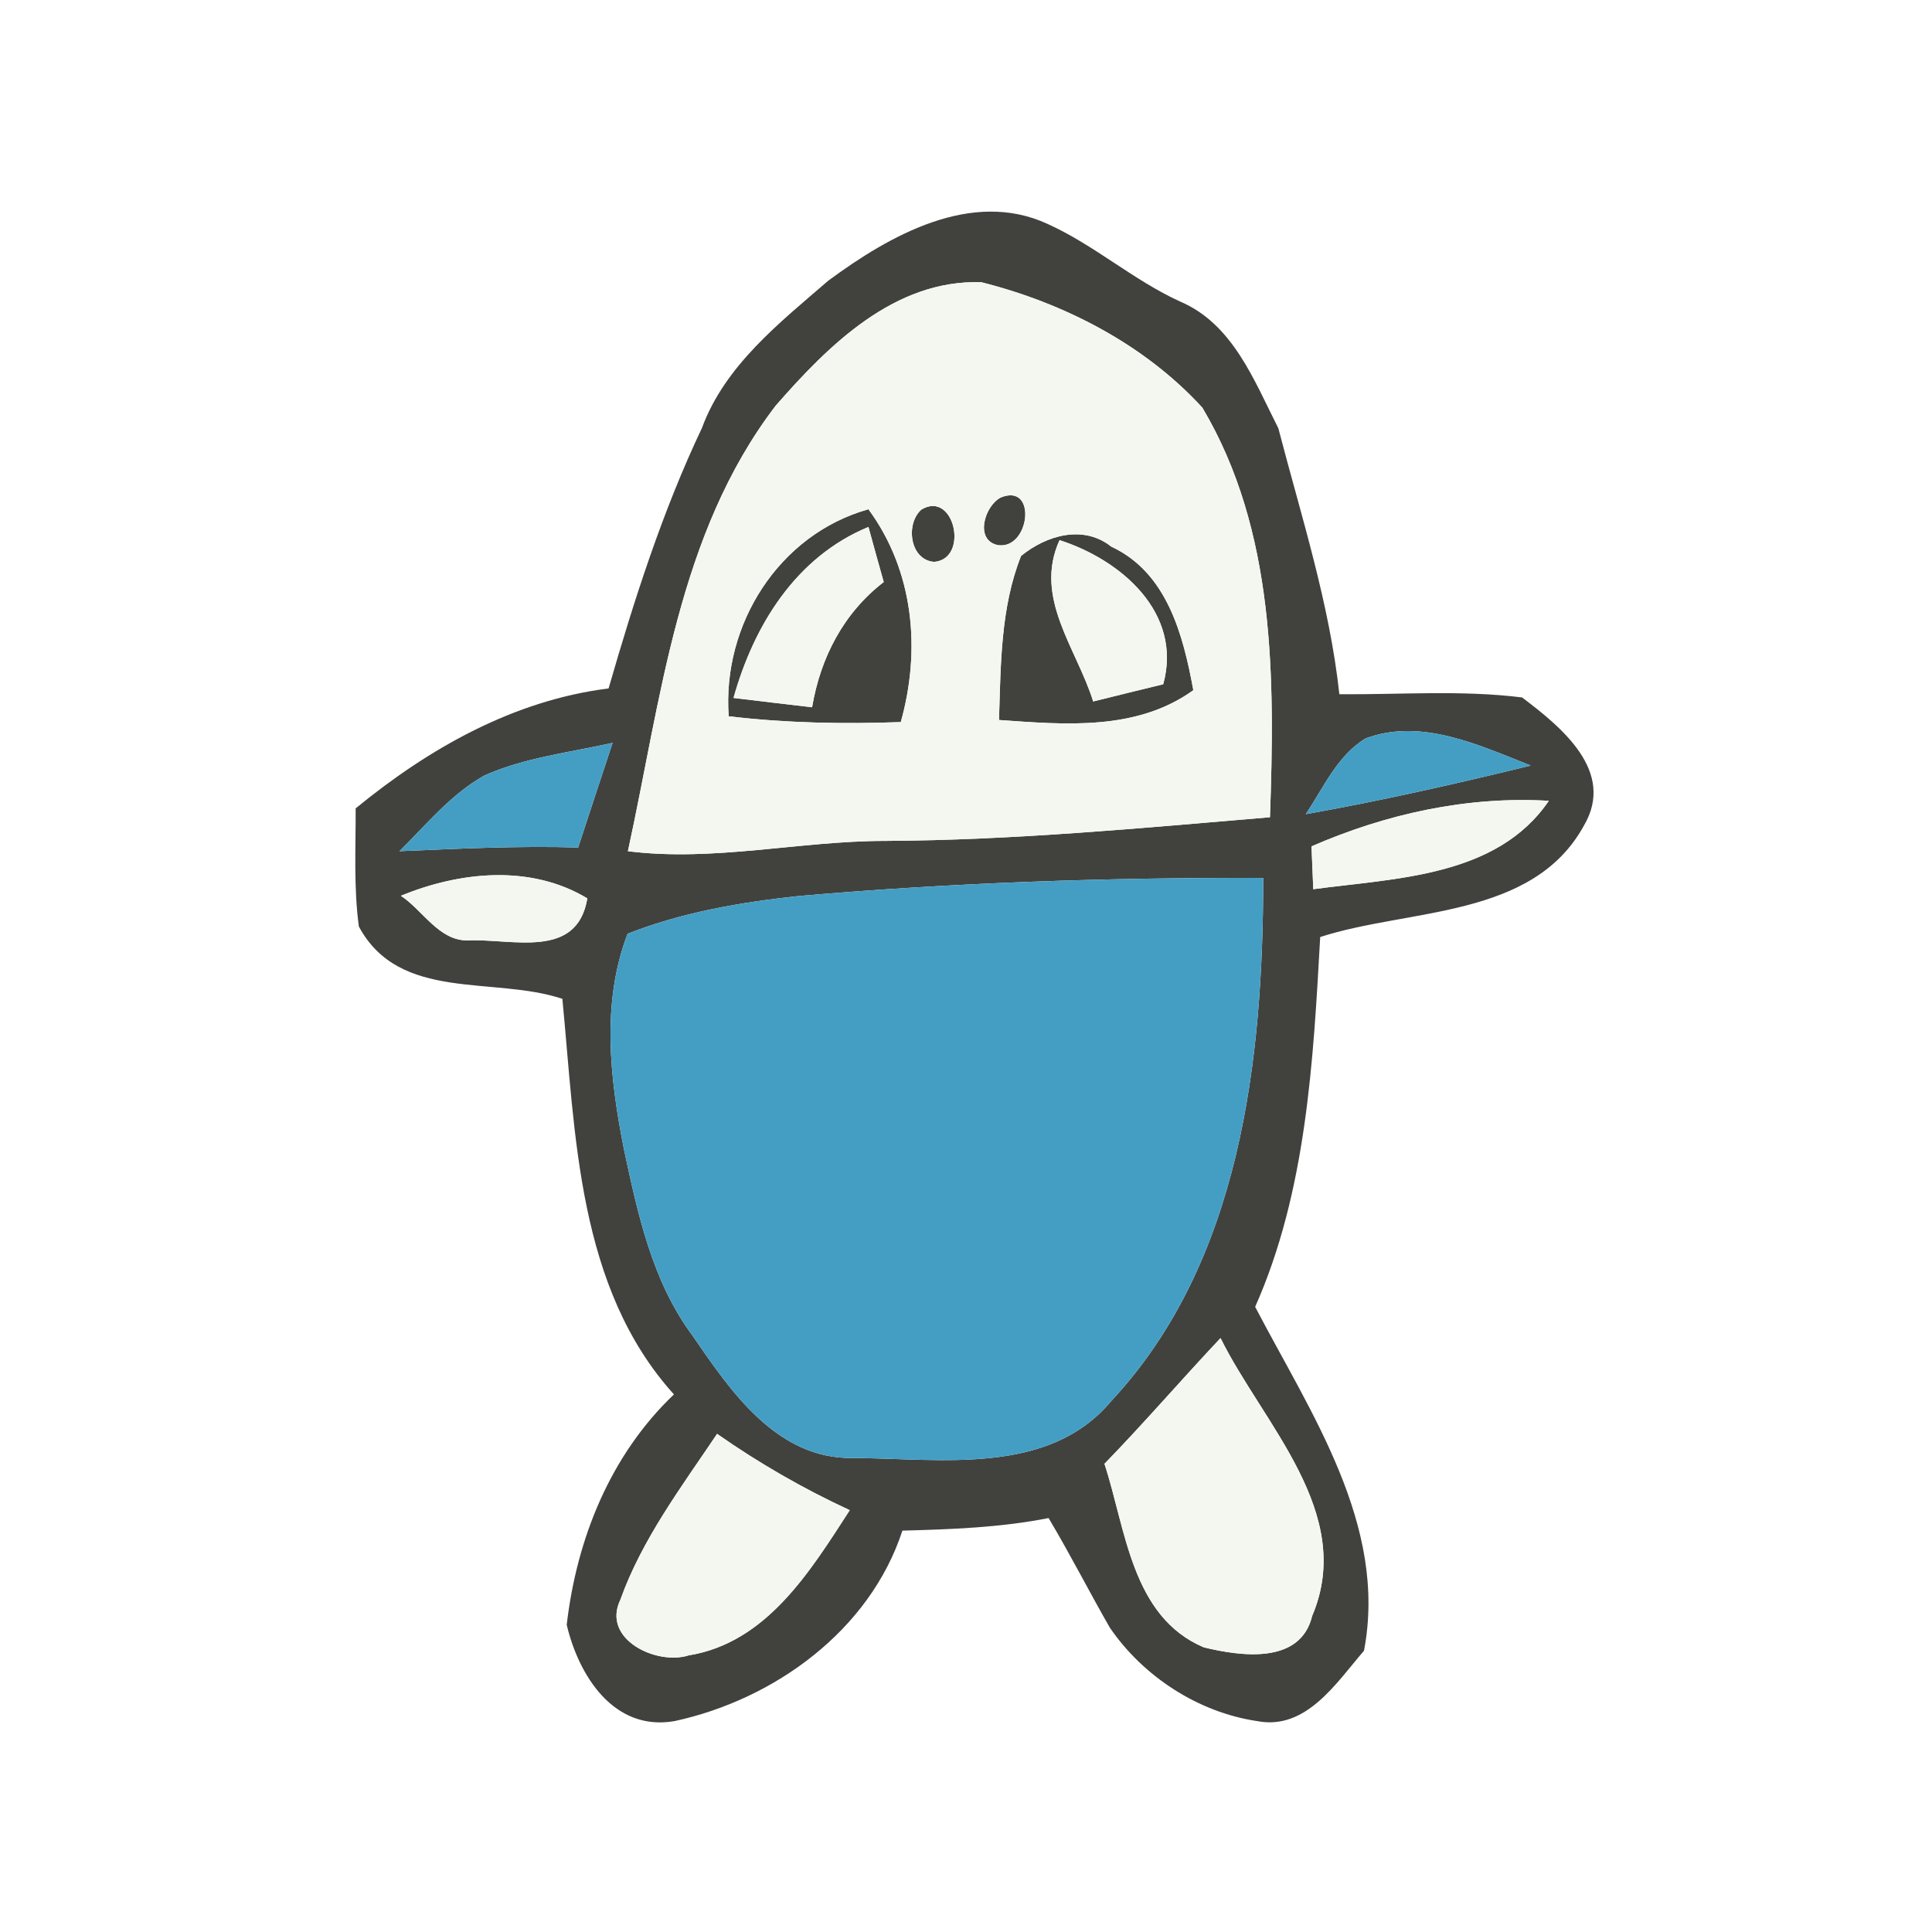
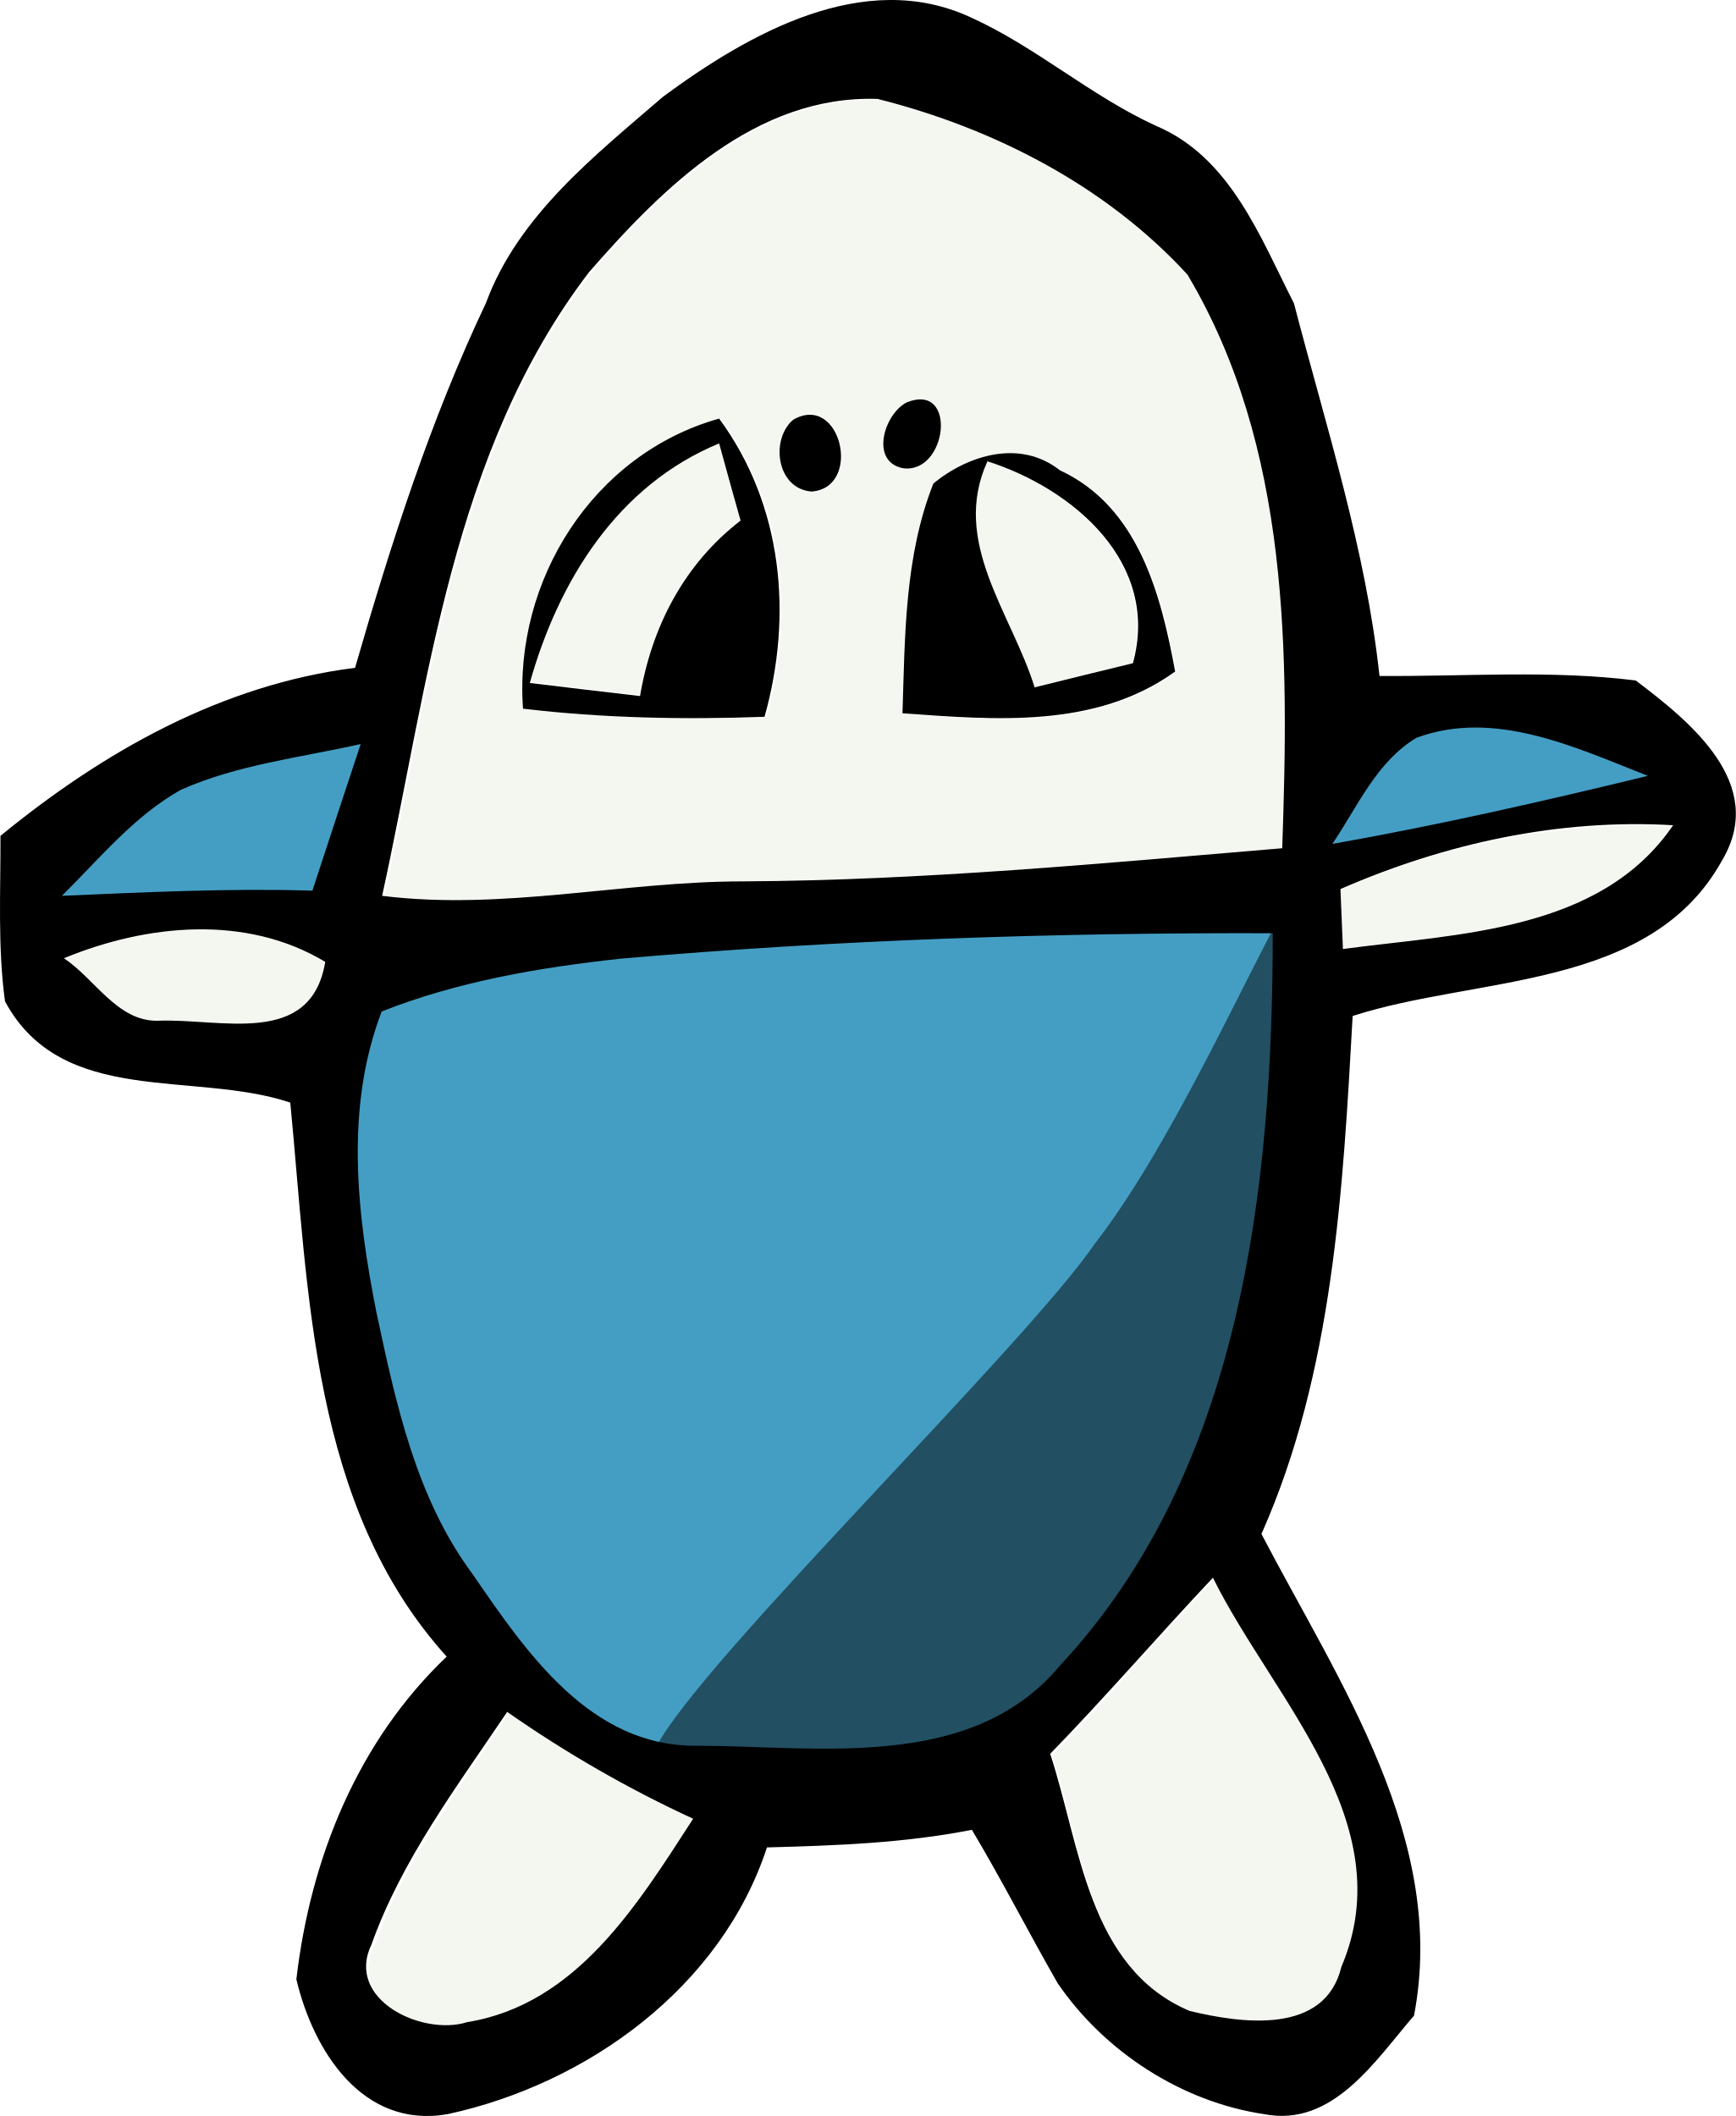
- <svg xmlns="http://www.w3.org/2000/svg" width="120pt" height="120pt" viewBox="0 0 120 120" version="1.1">
-   <g id="#41423eff">
-     <path fill="#41423e" opacity="1.00" d=" M 51.45 17.43 C 55.23 14.64 60.34 11.72 65.07 13.91 C 67.97 15.22 70.39 17.40 73.30 18.73 C 76.58 20.12 77.90 23.65 79.40 26.60 C 80.82 32.06 82.58 37.48 83.19 43.12 C 86.97 43.15 90.78 42.85 94.54 43.32 C 96.96 45.15 100.37 47.90 98.38 51.28 C 95.20 57.07 87.53 56.41 82.00 58.20 C 81.57 65.92 81.14 74.01 77.96 81.17 C 81.39 87.75 86.21 94.73 84.72 102.53 C 83.00 104.52 81.13 107.49 78.08 106.90 C 74.44 106.36 71.01 104.14 68.93 101.09 C 67.64 98.84 66.46 96.52 65.13 94.29 C 62.14 94.88 59.09 94.99 56.05 95.07 C 54.02 101.28 48.09 105.56 41.90 106.90 C 38.13 107.56 35.95 104.09 35.20 100.92 C 35.82 95.57 37.91 90.37 41.86 86.61 C 35.85 79.95 35.75 70.48 34.93 62.04 C 30.65 60.61 24.82 62.25 22.29 57.55 C 21.96 55.12 22.10 52.65 22.09 50.21 C 26.63 46.49 31.89 43.50 37.80 42.76 C 39.39 37.25 41.14 31.77 43.60 26.58 C 45.03 22.70 48.42 20.05 51.45 17.43 M 48.17 25.21 C 42.09 33.17 41.07 43.41 39.00 52.87 C 44.33 53.54 49.65 52.23 54.98 52.23 C 62.97 52.19 70.92 51.43 78.88 50.76 C 79.18 42.14 79.23 32.97 74.68 25.32 C 71.07 21.38 66.08 18.82 60.95 17.53 C 55.56 17.35 51.45 21.45 48.17 25.21 M 84.83 45.86 C 83.06 46.92 82.21 48.93 81.10 50.57 C 85.79 49.74 90.44 48.68 95.08 47.55 C 91.87 46.29 88.30 44.58 84.83 45.86 M 30.08 48.17 C 28.00 49.34 26.48 51.22 24.81 52.87 C 28.50 52.71 32.21 52.53 35.91 52.64 C 36.62 50.47 37.33 48.31 38.05 46.14 C 35.38 46.74 32.60 47.05 30.08 48.17 M 81.46 52.57 C 81.49 53.23 81.54 54.57 81.57 55.23 C 86.68 54.54 92.97 54.48 96.20 49.74 C 91.13 49.44 86.09 50.55 81.46 52.57 M 24.90 55.64 C 26.26 56.53 27.26 58.44 29.05 58.41 C 31.84 58.29 35.84 59.62 36.48 55.80 C 32.96 53.68 28.56 54.13 24.90 55.64 M 49.54 55.66 C 45.96 56.05 42.34 56.67 38.98 58.00 C 37.34 62.28 37.88 66.97 38.75 71.36 C 39.61 75.38 40.50 79.57 43.00 82.94 C 45.39 86.42 48.24 90.64 52.99 90.56 C 58.41 90.58 65.12 91.70 69.03 87.01 C 77.07 78.39 78.46 65.80 78.46 54.53 C 68.81 54.50 59.16 54.82 49.54 55.66 M 68.60 90.92 C 69.93 94.96 70.27 100.41 74.77 102.32 C 77.08 102.88 80.77 103.40 81.50 100.37 C 84.22 93.98 78.44 88.44 75.81 83.11 C 73.38 85.69 71.07 88.38 68.60 90.92 M 38.53 99.37 C 37.35 101.82 40.78 103.45 42.77 102.82 C 47.63 102.03 50.33 97.58 52.78 93.80 C 49.90 92.47 47.14 90.88 44.54 89.06 C 42.33 92.35 39.87 95.61 38.53 99.37 Z" />
-     <path fill="#41423e" opacity="1.00" d=" M 57.23 31.65 C 59.28 30.42 60.22 34.72 58.02 34.90 C 56.50 34.78 56.23 32.53 57.23 31.65 Z" />
-     <path fill="#41423e" opacity="1.00" d=" M 62.16 30.90 C 64.44 29.97 63.97 34.14 61.99 33.86 C 60.50 33.56 61.16 31.41 62.16 30.90 Z" />
-     <path fill="#41423e" opacity="1.00" d=" M 45.26 44.49 C 44.85 38.80 48.36 33.20 53.94 31.63 C 56.76 35.47 57.21 40.35 55.95 44.85 C 52.38 44.98 48.81 44.91 45.26 44.49 M 45.56 43.35 C 47.19 43.55 48.81 43.74 50.44 43.93 C 50.96 40.85 52.39 38.08 54.89 36.15 C 54.57 35.01 54.25 33.87 53.94 32.73 C 49.44 34.59 46.83 38.82 45.56 43.35 Z" />
-     <path fill="#41423e" opacity="1.00" d=" M 63.42 34.53 C 64.99 33.25 67.28 32.57 69.02 33.95 C 72.49 35.56 73.49 39.44 74.12 42.87 C 70.59 45.41 66.15 45.01 62.05 44.72 C 62.16 41.31 62.14 37.75 63.42 34.53 M 65.81 33.55 C 64.18 37.13 66.87 40.26 67.90 43.57 C 69.35 43.21 70.80 42.85 72.25 42.50 C 73.47 38.06 69.62 34.77 65.81 33.55 Z" />
-   </g>
-   <g id="#f3f7f0ff">
-     <path fill="#f3f7f0" opacity="1.00" d=" M 48.17 25.21 C 51.45 21.45 55.56 17.35 60.95 17.53 C 66.08 18.82 71.07 21.38 74.68 25.32 C 79.23 32.97 79.18 42.14 78.88 50.76 C 70.92 51.43 62.97 52.19 54.98 52.23 C 49.65 52.23 44.33 53.54 39.00 52.87 C 41.07 43.41 42.09 33.17 48.17 25.21 M 57.23 31.65 C 56.23 32.53 56.50 34.78 58.02 34.90 C 60.22 34.72 59.28 30.42 57.23 31.65 M 62.16 30.90 C 61.16 31.41 60.50 33.56 61.99 33.86 C 63.97 34.14 64.44 29.97 62.16 30.90 M 45.26 44.49 C 48.81 44.91 52.38 44.98 55.95 44.85 C 57.21 40.35 56.76 35.47 53.94 31.63 C 48.36 33.20 44.85 38.80 45.26 44.49 M 63.42 34.53 C 62.14 37.75 62.16 41.31 62.05 44.72 C 66.15 45.01 70.59 45.41 74.12 42.87 C 73.49 39.44 72.49 35.56 69.02 33.95 C 67.28 32.57 64.99 33.25 63.42 34.53 Z" />
-     <path fill="#f3f7f0" opacity="1.00" d=" M 45.56 43.35 C 46.83 38.82 49.44 34.59 53.94 32.73 C 54.25 33.87 54.57 35.01 54.89 36.15 C 52.39 38.08 50.96 40.85 50.44 43.93 C 48.81 43.74 47.19 43.55 45.56 43.35 Z" />
-     <path fill="#f3f7f0" opacity="1.00" d=" M 65.81 33.55 C 69.62 34.77 73.47 38.06 72.25 42.50 C 70.80 42.85 69.35 43.21 67.90 43.57 C 66.87 40.26 64.18 37.13 65.81 33.55 Z" />
-     <path fill="#f3f7f0" opacity="1.00" d=" M 81.46 52.57 C 86.09 50.55 91.13 49.44 96.20 49.74 C 92.97 54.48 86.68 54.54 81.57 55.23 C 81.54 54.57 81.49 53.23 81.46 52.57 Z" />
-     <path fill="#f3f7f0" opacity="1.00" d=" M 24.90 55.64 C 28.56 54.13 32.96 53.68 36.48 55.80 C 35.84 59.62 31.84 58.29 29.05 58.41 C 27.26 58.44 26.26 56.53 24.90 55.64 Z" />
-     <path fill="#f3f7f0" opacity="1.00" d=" M 68.60 90.92 C 71.07 88.38 73.38 85.69 75.81 83.11 C 78.44 88.44 84.22 93.98 81.50 100.37 C 80.77 103.40 77.08 102.88 74.77 102.32 C 70.27 100.41 69.93 94.96 68.60 90.92 Z" />
-     <path fill="#f3f7f0" opacity="1.00" d=" M 38.53 99.37 C 39.87 95.61 42.33 92.35 44.54 89.06 C 47.14 90.88 49.90 92.47 52.78 93.80 C 50.33 97.58 47.63 102.03 42.77 102.82 C 40.78 103.45 37.35 101.82 38.53 99.37 Z" />
-   </g>
-   <g id="#449ec4ff">
-     <path fill="#449ec4" opacity="1.00" d=" M 84.83 45.86 C 88.30 44.58 91.87 46.29 95.08 47.55 C 90.44 48.68 85.79 49.74 81.10 50.57 C 82.21 48.93 83.06 46.92 84.83 45.86 Z" />
-     <path fill="#449ec4" opacity="1.00" d=" M 30.08 48.17 C 32.60 47.05 35.38 46.74 38.05 46.14 C 37.33 48.31 36.62 50.47 35.91 52.64 C 32.21 52.53 28.50 52.71 24.81 52.87 C 26.48 51.22 28.00 49.34 30.08 48.17 Z" />
-     <path fill="#449ec4" opacity="1.00" d=" M 49.54 55.66 C 59.16 54.82 68.81 54.50 78.46 54.53 C 78.46 65.80 77.07 78.39 69.03 87.01 C 65.12 91.70 58.41 90.58 52.99 90.56 C 48.24 90.64 45.39 86.42 43.00 82.94 C 40.50 79.57 39.61 75.38 38.75 71.36 C 37.88 66.97 37.34 62.28 38.98 58.00 C 42.34 56.67 45.96 56.05 49.54 55.66 Z" />
+ <svg xmlns="http://www.w3.org/2000/svg" width="452" height="551" xml:space="preserve" overflow="hidden">
+   <defs>
+     <clipPath id="clip0">
+       <rect x="833" y="1740" width="452" height="551" />
+     </clipPath>
+   </defs>
+   <g clip-path="url(#clip0)" transform="translate(-833 -1740)">
+     <path d="M868.788 1936.94C883.51 1930.35 918.402 1928.53 934 1925 929.794 1937.76 927.977 1966.89 923.829 1979.65 902.213 1979 859.557 1980.06 838 1981 847.757 1971.3 856.637 1943.82 868.788 1936.94Z" fill="#449EC4" fill-rule="evenodd" />
+     <path d="M1197.62 1925.79C1218.02 1918.3 1255.44 1921.3 1279 1940.34 1251.72 1946.95 1198.57 1960.15 1171 1965 1177.53 1955.41 1187.22 1931.99 1197.62 1925.79Z" fill="#449EC4" fill-rule="evenodd" />
+     <path d="M994.842 1978.14C1051.21 1973.19 1119.45 1978.35 1176 1978.53 1176 2044.85 1170.19 2116.59 1123.08 2167.32 1100.17 2194.91 1081.89 2207.11 1050.13 2206.99 1022.3 2207.46 970.523 2187.33 956.518 2166.85 941.869 2147.02 927.3 2124.71 922.261 2101.05 917.163 2075.22 911.661 2017.09 921.27 1991.91 940.959 1984.08 973.864 1980.43 994.842 1978.14Z" fill="#449EC4" fill-rule="evenodd" />
+     <path d="M986.88 1811.2C1006.15 1789.09 1030.3 1764.97 1061.97 1766.03 1092.11 1773.62 1121.43 1788.68 1142.64 1811.85 1169.38 1856.84 1169.08 1910.77 1167.32 1961.47 1120.55 1965.41 1073.84 1969.88 1026.89 1970.11 995.576 1970.11 964.317 1977.82 933 1973.88 945.163 1918.24 951.156 1858.02 986.88 1811.2M1040.11 1849.08C1034.24 1854.25 1035.82 1867.49 1044.75 1868.19 1057.68 1867.13 1052.16 1841.84 1040.11 1849.08M1069.08 1844.67C1063.2 1847.67 1059.33 1860.31 1068.08 1862.07 1079.72 1863.72 1082.48 1839.2 1069.08 1844.67M969.782 1924.59C990.64 1927.06 1011.62 1927.48 1032.59 1926.71 1040 1900.24 1037.35 1871.54 1020.78 1848.96 987.996 1858.19 967.372 1891.13 969.782 1924.59M1076.48 1866.02C1068.96 1884.95 1069.08 1905.89 1068.43 1925.95 1092.52 1927.65 1118.61 1930 1139.35 1915.07 1135.65 1894.89 1129.78 1872.07 1109.39 1862.6 1099.16 1854.49 1085.71 1858.49 1076.48 1866.02Z" fill="#F3F7F0" fill-rule="evenodd" />
+     <path d="M971 1917.58C978.487 1890.89 993.873 1865.96 1020.4 1855 1022.23 1861.72 1024.11 1868.44 1026 1875.15 1011.26 1886.53 1002.83 1902.85 999.768 1921 990.159 1919.88 980.609 1918.76 971 1917.58Z" fill="#F3F7F0" fill-rule="evenodd" />
+     <path d="M1090 1860C1112.28 1867.18 1134.79 1886.56 1127.66 1912.7 1119.18 1914.76 1110.7 1916.88 1102.22 1919 1096.19 1899.51 1080.46 1881.08 1090 1860Z" fill="#F3F7F0" fill-rule="evenodd" />
+     <path d="M1182 1971.63C1209.33 1959.96 1239.08 1953.55 1269 1955.28 1249.94 1982.67 1212.81 1983.01 1182.65 1987 1182.47 1983.19 1182.18 1975.44 1182 1971.63Z" fill="#F3F7F0" fill-rule="evenodd" />
+     <path d="M850 1989.67C871.492 1980.65 897.331 1977.96 918 1990.63 914.242 2013.46 890.754 2005.51 874.37 2006.23 863.858 2006.4 857.986 1994.99 850 1989.67Z" fill="#F3F7F0" fill-rule="evenodd" />
+     <path d="M1107 2197.13C1121.52 2182.13 1135.1 2166.24 1149.38 2151 1164.84 2182.48 1198.81 2215.21 1182.82 2252.95 1178.53 2270.85 1156.84 2267.78 1143.27 2264.47 1116.82 2253.19 1114.82 2220.99 1107 2197.13Z" fill="#F3F7F0" fill-rule="evenodd" />
+     <path d="M930.415 2246.84C938.275 2224.65 952.705 2205.41 965.667 2186 980.919 2196.74 997.107 2206.12 1014 2213.97 999.63 2236.28 983.793 2262.54 955.286 2267.2 943.612 2270.92 923.493 2261.3 930.415 2246.84Z" fill="#F3F7F0" fill-rule="evenodd" />
+     <path d="M1005.67 1765.17C1027.89 1748.79 1057.92 1731.64 1085.72 1744.5 1102.76 1752.19 1116.98 1764.99 1134.09 1772.8 1153.36 1780.97 1161.12 1801.69 1169.94 1819.01 1178.28 1851.07 1188.63 1882.9 1192.21 1916.02 1214.43 1916.19 1236.82 1914.43 1258.92 1917.19 1273.14 1927.94 1293.18 1944.08 1281.48 1963.93 1262.79 1997.93 1217.72 1994.05 1185.22 2004.56 1182.69 2049.89 1180.16 2097.4 1161.47 2139.44 1181.63 2178.08 1209.96 2219.06 1201.2 2264.86 1191.09 2276.55 1180.1 2293.99 1162.18 2290.52 1140.79 2287.35 1120.63 2274.32 1108.4 2256.41 1100.82 2243.19 1093.89 2229.57 1086.07 2216.48 1068.5 2219.94 1050.57 2220.59 1032.71 2221.06 1020.78 2257.52 985.927 2282.65 949.548 2290.52 927.392 2294.4 914.579 2274.02 910.172 2255.41 913.816 2223.99 926.099 2193.46 949.313 2171.38 913.992 2132.28 913.404 2076.67 908.586 2027.11 883.431 2018.71 849.169 2028.34 834.3 2000.75 832.36 1986.48 833.183 1971.98 833.124 1957.65 859.806 1935.8 890.719 1918.25 925.452 1913.9 934.797 1881.55 945.082 1849.37 959.539 1818.9 967.943 1796.11 987.867 1780.55 1005.67 1765.17M986.397 1810.85C950.665 1857.59 944.67 1917.72 932.505 1973.27 963.83 1977.2 995.095 1969.51 1026.42 1969.51 1073.38 1969.27 1120.1 1964.81 1166.88 1960.88 1168.64 1910.26 1168.94 1856.42 1142.2 1811.5 1120.98 1788.36 1091.65 1773.33 1061.51 1765.76 1029.83 1764.7 1005.67 1788.77 986.397 1810.85M1201.85 1932.11C1191.45 1938.33 1186.45 1950.13 1179.93 1959.76 1207.49 1954.89 1234.82 1948.66 1262.09 1942.03 1243.22 1934.63 1222.24 1924.59 1201.85 1932.11M880.082 1945.67C867.857 1952.54 858.925 1963.58 849.11 1973.27 870.796 1972.33 892.6 1971.27 914.345 1971.92 918.518 1959.17 922.69 1946.49 926.921 1933.75 911.23 1937.27 894.892 1939.09 880.082 1945.67M1182.04 1971.51C1182.22 1975.38 1182.51 1983.25 1182.69 1987.12 1212.72 1983.07 1249.69 1982.72 1268.67 1954.89 1238.87 1953.13 1209.25 1959.64 1182.04 1971.51M849.639 1989.53C857.631 1994.76 863.508 2005.97 874.028 2005.8 890.425 2005.09 913.933 2012.9 917.694 1990.47 897.007 1978.02 871.148 1980.67 849.639 1989.53M994.449 1989.65C973.409 1991.94 952.134 1995.58 932.387 2003.39 922.749 2028.52 925.923 2056.06 931.036 2081.84 936.09 2105.44 941.32 2130.04 956.013 2149.83 970.059 2170.27 986.809 2195.05 1014.72 2194.58 1046.58 2194.69 1086.01 2201.27 1108.99 2173.73 1156.24 2123.12 1164.41 2049.19 1164.41 1983.01 1107.7 1982.84 1050.99 1984.72 994.449 1989.65M1106.46 2196.69C1114.28 2220.41 1116.28 2252.41 1142.73 2263.63 1156.3 2266.92 1177.99 2269.97 1182.28 2252.18 1198.26 2214.66 1164.3 2182.13 1148.84 2150.83 1134.56 2165.98 1120.98 2181.77 1106.46 2196.69M929.743 2246.31C922.808 2260.69 942.966 2270.26 954.661 2266.56 983.224 2261.93 999.092 2235.8 1013.49 2213.6 996.565 2205.79 980.343 2196.45 965.064 2185.77 952.075 2205.09 937.617 2224.23 929.743 2246.31Z" fill-rule="evenodd" />
+     <path d="M1039.58 1849.27C1051.98 1842.19 1057.67 1866.96 1044.36 1868 1035.16 1867.31 1033.53 1854.34 1039.58 1849.27Z" fill-rule="evenodd" />
+     <path d="M1069.1 1844.78C1082.44 1839.4 1079.69 1863.54 1068.11 1861.92 1059.4 1860.19 1063.26 1847.74 1069.1 1844.78Z" fill-rule="evenodd" />
+     <path d="M969.191 1924.54C966.779 1891.12 987.428 1858.22 1020.26 1849 1036.84 1871.56 1039.49 1900.22 1032.08 1926.65 1011.08 1927.42 990.075 1927.01 969.191 1924.54M970.956 1917.84C980.545 1919.02 990.075 1920.13 999.664 1921.25 1002.72 1903.16 1011.14 1886.89 1025.84 1875.55 1023.96 1868.85 1022.08 1862.16 1020.26 1855.46 993.782 1866.39 978.428 1891.23 970.956 1917.84Z" fill-rule="evenodd" />
+     <path d="M1076.06 1865.88C1085.29 1858.36 1098.76 1854.37 1109 1862.47 1129.41 1871.93 1135.29 1894.72 1139 1914.87 1118.24 1929.8 1092.12 1927.45 1068 1925.74 1068.65 1905.71 1068.53 1884.8 1076.06 1865.88M1090.12 1860.12C1080.53 1881.15 1096.35 1899.54 1102.41 1918.99 1110.94 1916.87 1119.47 1914.76 1128 1912.7 1135.18 1886.62 1112.53 1867.29 1090.12 1860.12Z" fill-rule="evenodd" />
+     <path d="M1118.18 2063.73C1145.3 2028.89 1173.5 1955.32 1173.93 1971.22 1173.93 2037.23 1177.74 2111.04 1130.39 2161.53 1107.36 2189 1079.34 2198.74 1047.42 2198.62 1019.44 2199.09 1018.08 2215.04 1004 2194.66 1015.79 2172.18 1100.1 2090.23 1118.18 2063.73Z" fill="#000000" fill-rule="evenodd" fill-opacity="0.502" />
  </g>
</svg>
